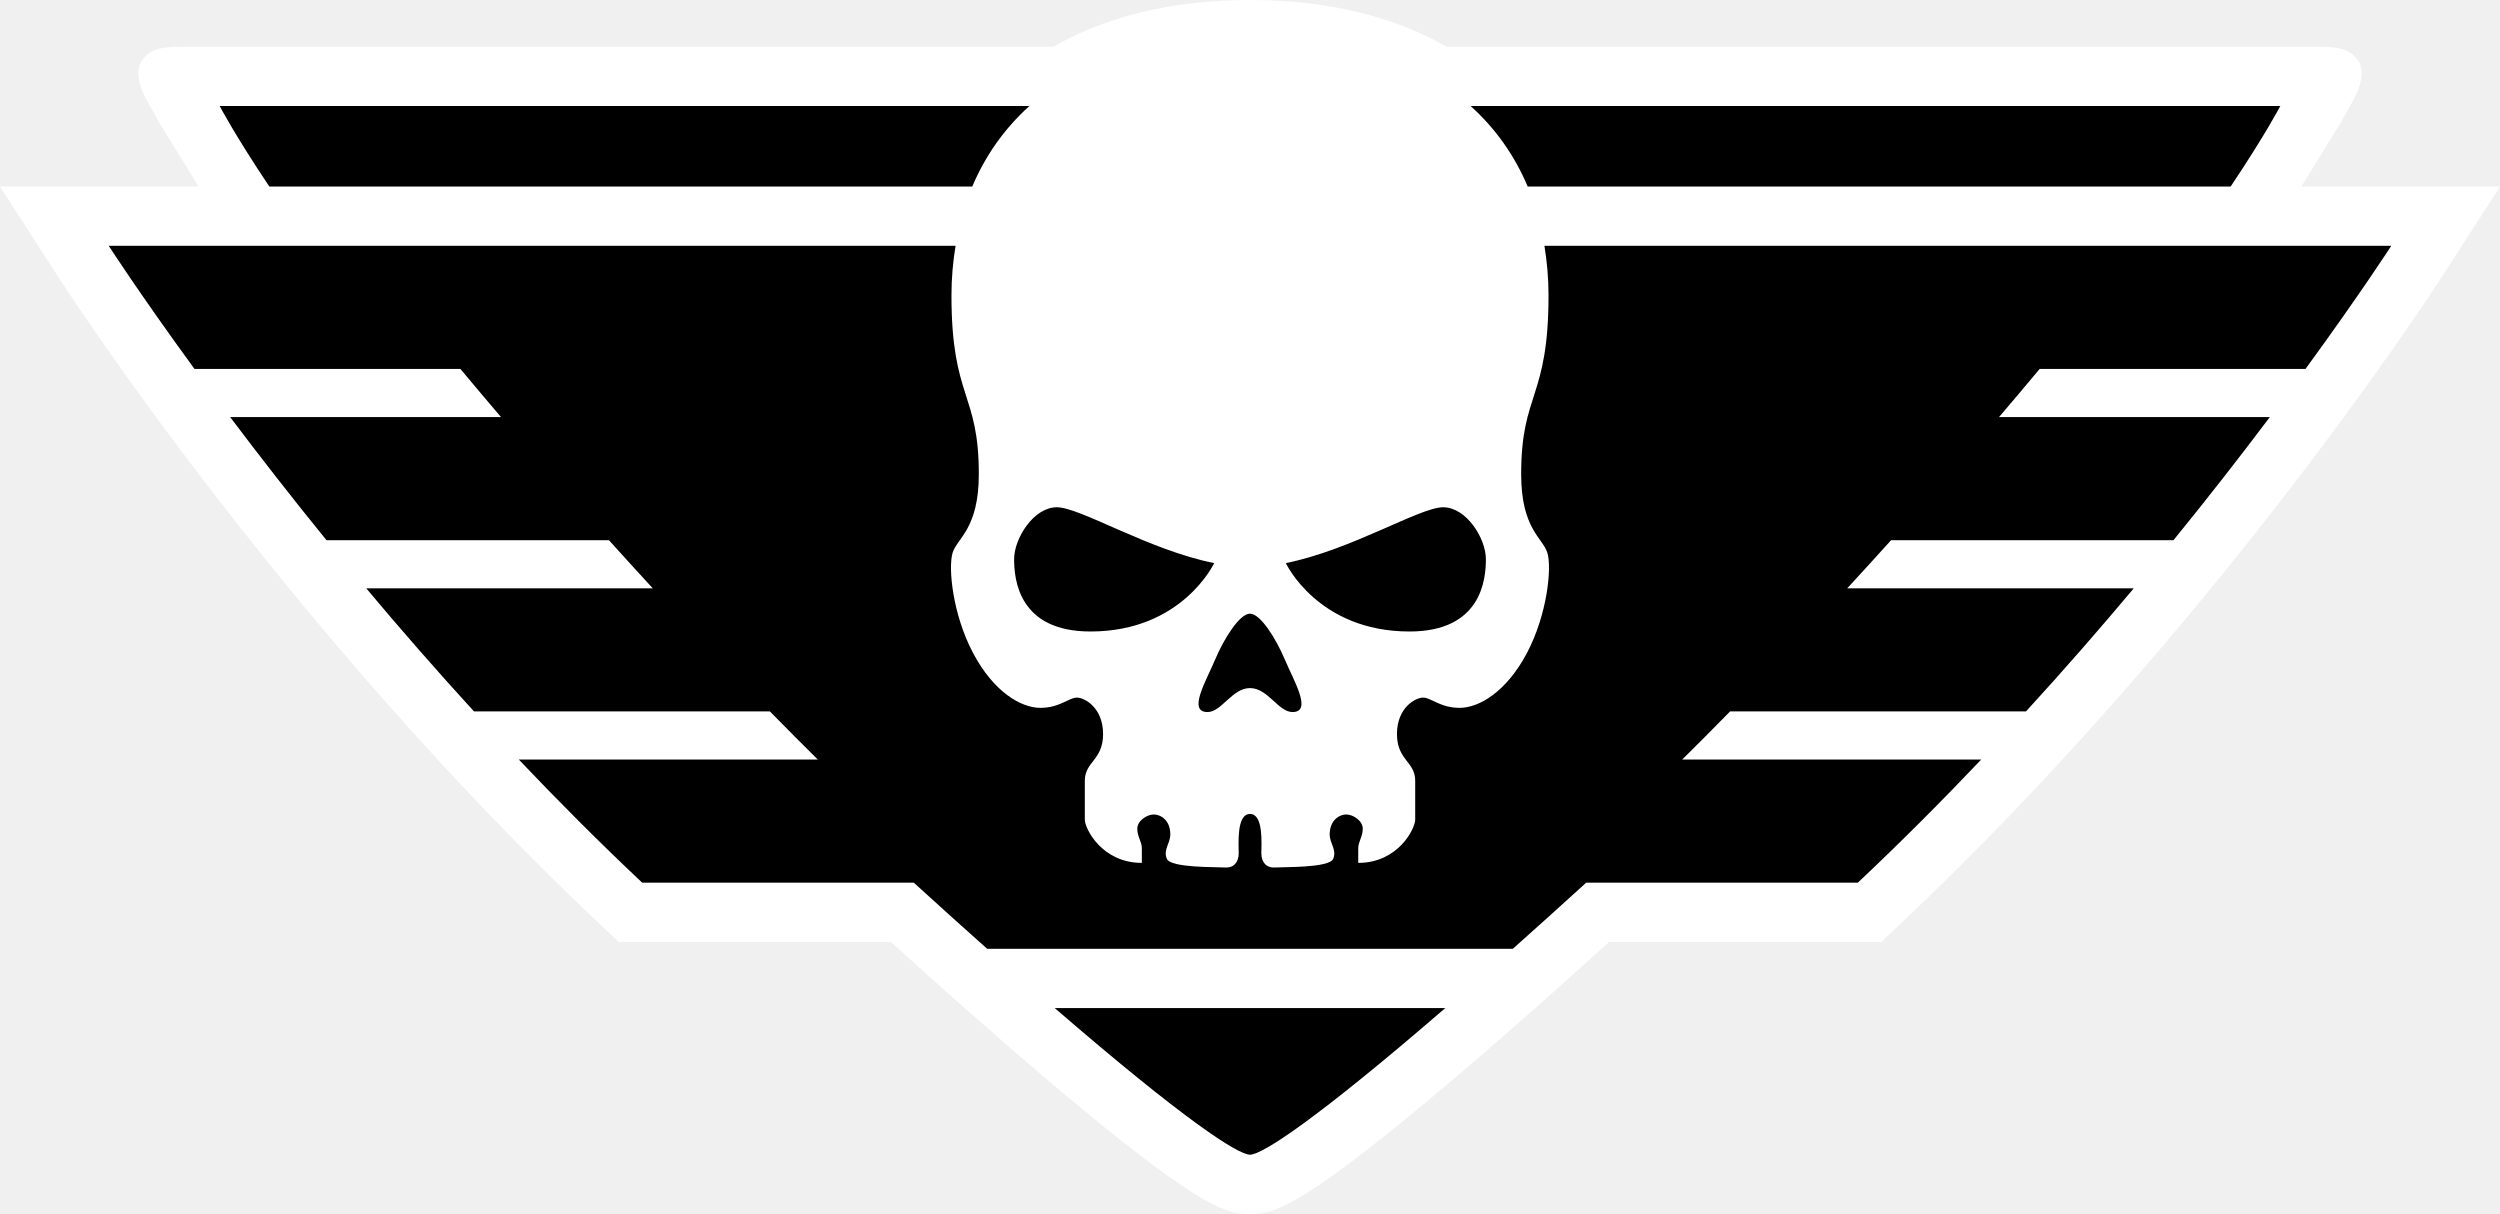
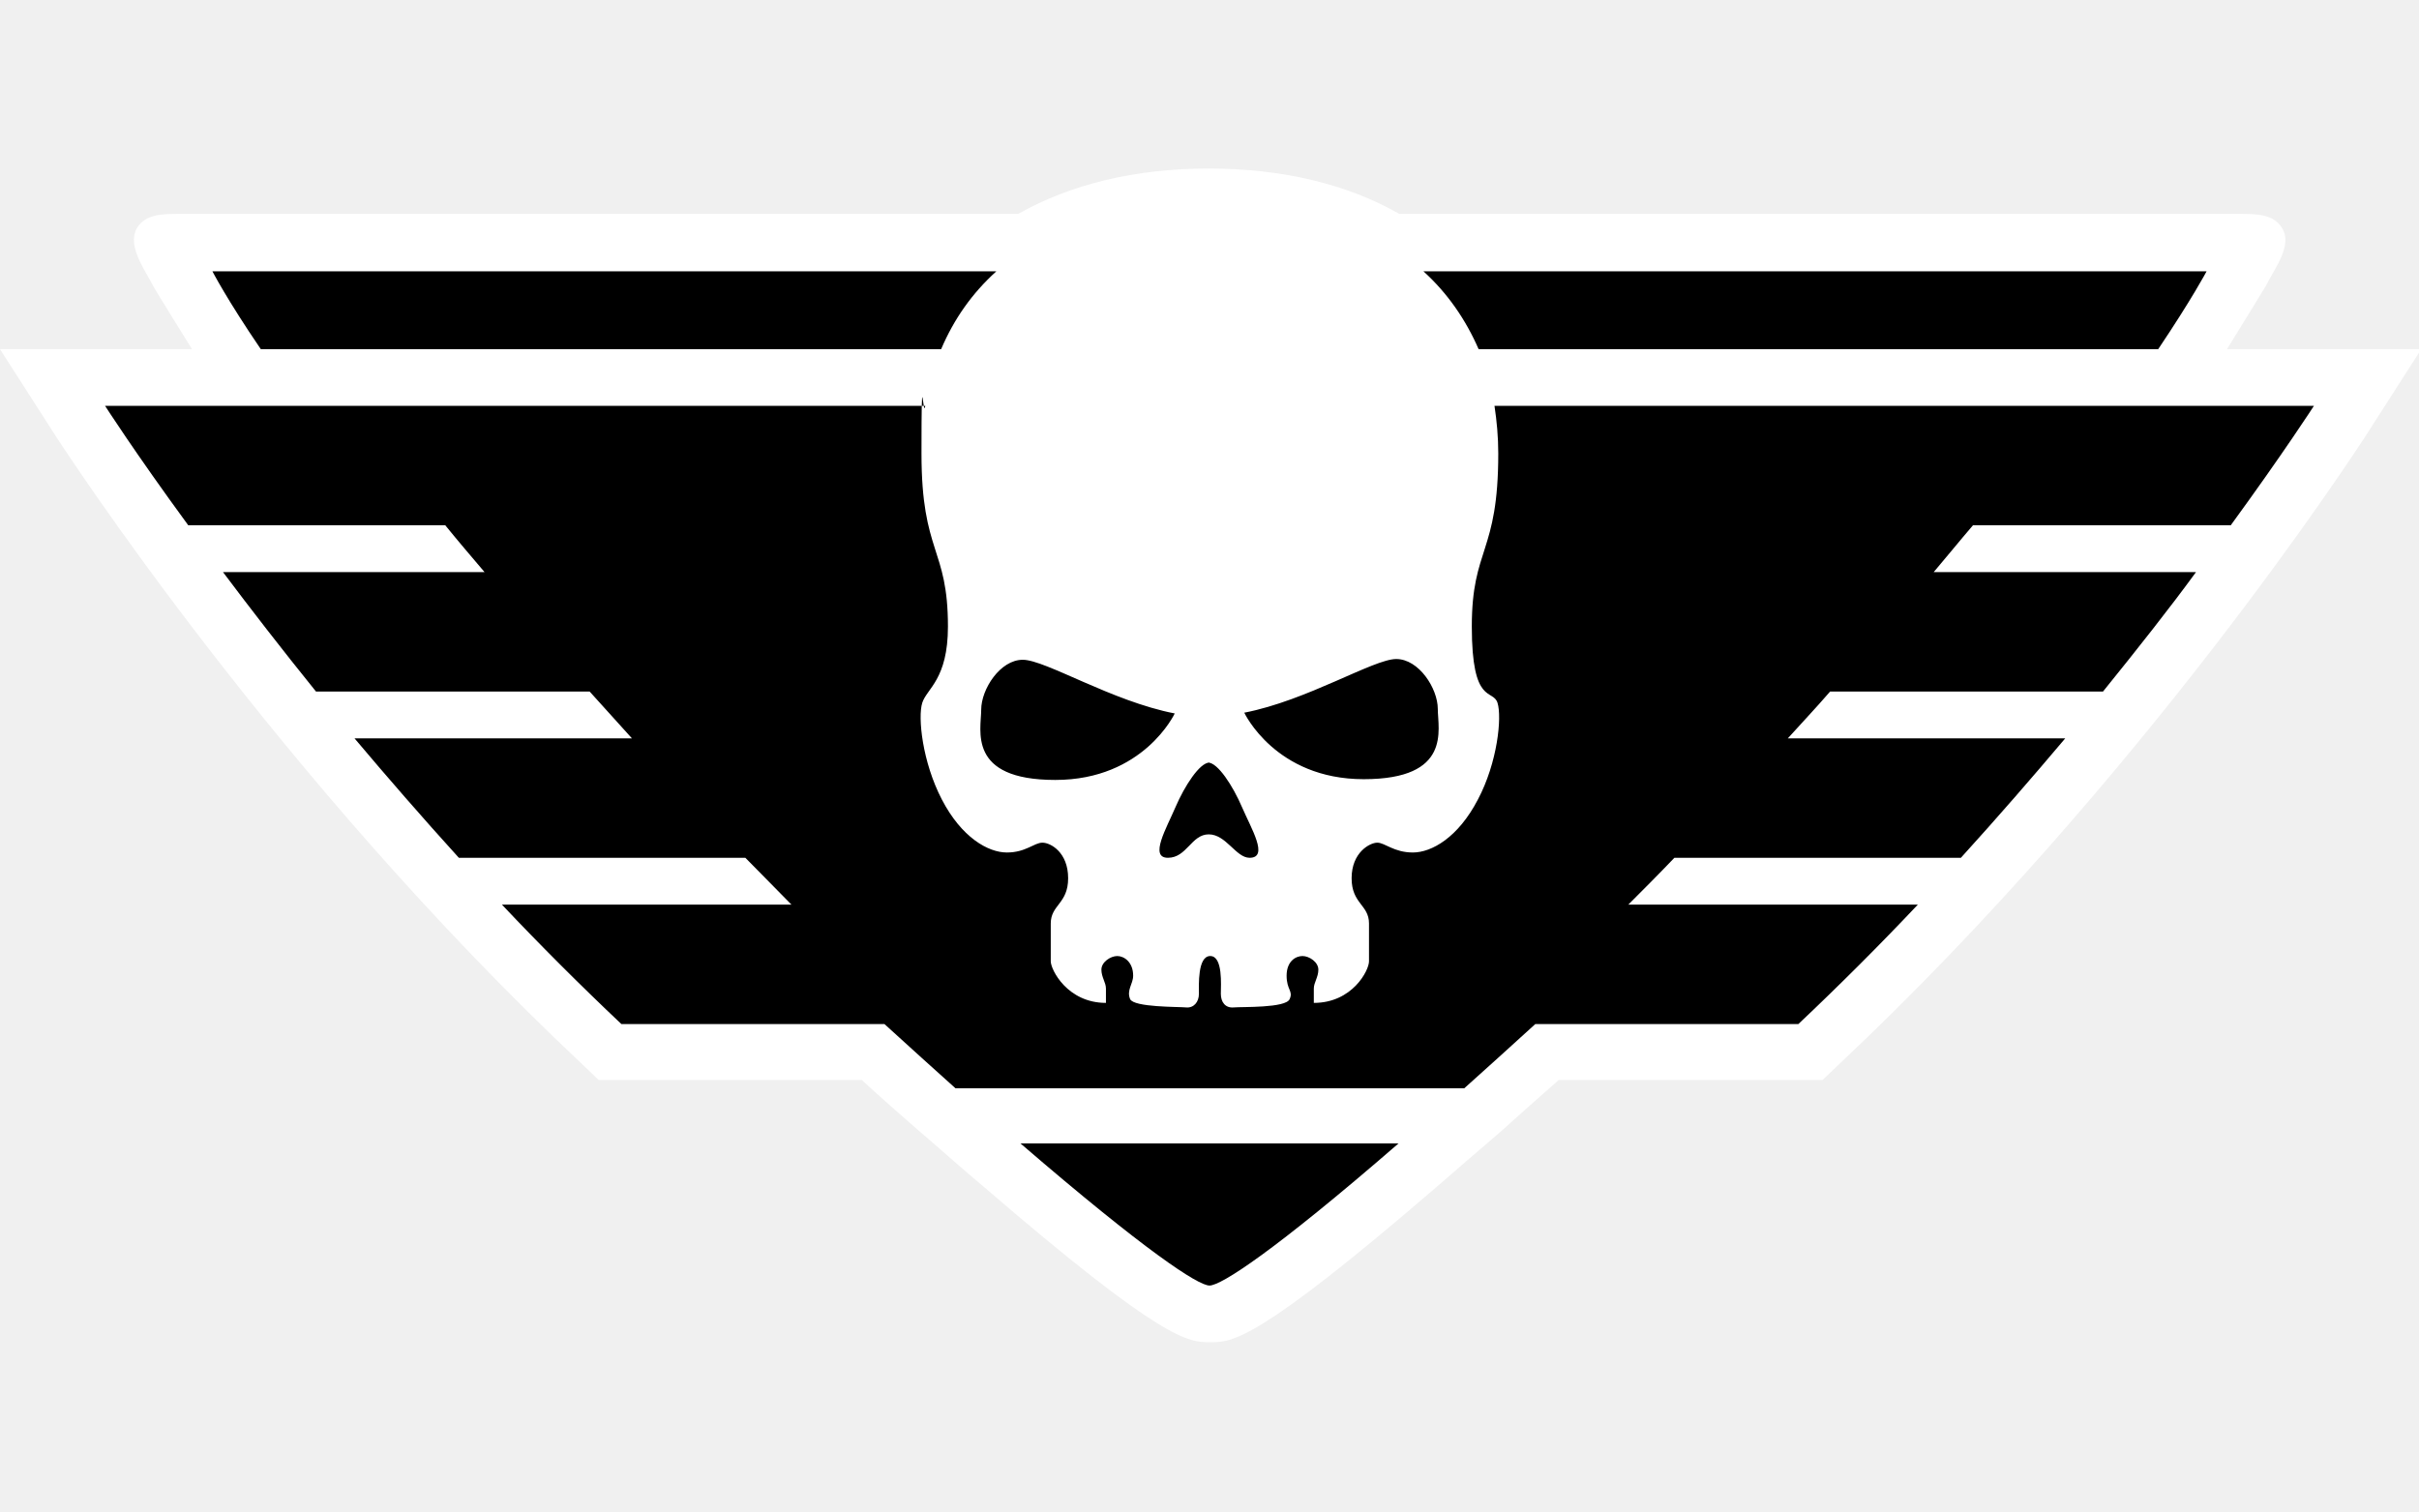
- <svg xmlns="http://www.w3.org/2000/svg" version="1.1" id="Layer_1" x="0px" y="0px" width="150" height="72.835" viewBox="0 0 150 72.835" enable-background="new 0 0 160 78" xml:space="preserve">
-   <defs id="defs2" />
-   <g id="Layer_1_1_" transform="translate(-5.282,-2.724)">
- </g>
-   <g id="Layer_3" display="none" transform="translate(-5.282,-2.724)">
- </g>
-   <g id="g2" transform="translate(-5.282,-2.724)">
-     <path fill="#ffffff" d="m 143.363,13.918 c 0,0 2.354,-3.814 2.387,-3.875 0.574,-1.104 1.669,-2.547 1.048,-3.625 -0.541,-0.941 -1.69,-0.889 -2.935,-0.889 H 92.077 C 88.871,3.687 84.863,2.724 80.282,2.724 c -4.581,0 -8.591,0.961 -11.794,2.805 H 16.701 c -1.244,0 -2.396,-0.053 -2.937,0.889 -0.621,1.077 0.476,2.521 1.049,3.625 0.031,0.061 2.387,3.875 2.387,3.875 H 5.282 L 8.815,19.4 c 0.55,0.853 13.675,21.086 32.559,38.869 l 1.027,0.97 h 16.335 c 1.186,1.075 2.329,2.103 3.411,3.067 l 1.012,0.898 c 0,0 2.282,2.003 3.078,2.691 11.187,9.664 12.705,9.664 14.045,9.664 1.34,0 2.858,0 14.044,-9.664 0.798,-0.688 3.078,-2.691 3.078,-2.691 l 1.013,-0.898 c 1.079,-0.963 2.222,-1.99 3.41,-3.067 h 16.336 l 1.026,-0.97 c 18.885,-17.783 32.01,-38.017 32.56,-38.869 l 3.533,-5.482 z" id="path1" />
-     <path d="m 78.133,36.51 c 0,0 -1.915,4.104 -7.421,4.104 -4.308,0 -4.583,-3.112 -4.583,-4.343 0,-1.231 1.162,-3.111 2.564,-3.111 1.402,0 5.508,2.565 9.44,3.35 z m 65.478,-11.649 c 3.299,-4.519 5.147,-7.387 5.147,-7.387 h -50.81 c 0.155,0.951 0.245,1.937 0.245,2.963 0,6.226 -1.641,5.813 -1.641,10.736 0,3.285 1.301,3.831 1.572,4.721 0.275,0.889 0,3.692 -1.23,6.019 -1.229,2.323 -2.871,3.282 -4.033,3.282 -1.164,0 -1.713,-0.615 -2.189,-0.615 -0.479,0 -1.572,0.615 -1.572,2.188 0,1.574 1.094,1.642 1.094,2.806 0,0.819 0,1.778 0,2.323 0,0.549 -1.024,2.6 -3.418,2.6 0,0 0,-0.512 0,-0.887 0,-0.379 0.272,-0.688 0.272,-1.164 0,-0.479 -0.582,-0.854 -0.991,-0.854 -0.41,0 -0.994,0.343 -0.994,1.196 0,0.548 0.445,0.924 0.207,1.47 -0.238,0.548 -2.975,0.479 -3.487,0.515 -0.512,0.036 -0.82,-0.308 -0.82,-0.854 0,-0.546 0.142,-2.358 -0.679,-2.358 -0.821,0 -0.68,1.812 -0.68,2.358 0,0.546 -0.307,0.89 -0.82,0.854 -0.513,-0.036 -3.25,0.033 -3.488,-0.515 -0.24,-0.546 0.205,-0.922 0.205,-1.47 0,-0.854 -0.581,-1.196 -0.991,-1.196 -0.409,0 -0.991,0.376 -0.991,0.854 0,0.478 0.273,0.785 0.273,1.164 0,0.375 0,0.887 0,0.887 -2.394,0 -3.421,-2.051 -3.421,-2.6 0,-0.545 0,-1.504 0,-2.323 0,-1.164 1.096,-1.23 1.096,-2.806 0,-1.572 -1.096,-2.188 -1.574,-2.188 -0.479,0 -1.025,0.615 -2.188,0.615 -1.164,0 -2.804,-0.959 -4.035,-3.282 -1.232,-2.325 -1.506,-5.129 -1.232,-6.019 0.274,-0.891 1.573,-1.437 1.573,-4.721 0,-4.923 -1.641,-4.512 -1.641,-10.736 0,-1.026 0.091,-2.013 0.246,-2.963 h -50.81 c 0,0 1.849,2.869 5.146,7.387 h 15.955 c 0.82,0.982 1.632,1.947 2.435,2.888 H 19.093 c 1.678,2.229 3.615,4.726 5.778,7.386 h 16.946 c 0.896,0.994 1.775,1.958 2.633,2.889 H 27.257 c 2,2.387 4.164,4.871 6.464,7.384 h 17.754 c 1.014,1.032 1.972,1.998 2.875,2.889 H 36.41 c 2.351,2.476 4.824,4.958 7.404,7.388 H 60.11 c 1.577,1.436 3.042,2.756 4.403,3.967 H 96.05 c 1.361,-1.211 2.826,-2.531 4.403,-3.967 h 16.298 c 2.579,-2.43 5.054,-4.912 7.403,-7.388 h -17.94 c 0.901,-0.891 1.861,-1.856 2.875,-2.889 h 17.754 c 2.302,-2.515 4.464,-4.997 6.464,-7.384 h -17.193 c 0.859,-0.932 1.738,-1.895 2.634,-2.889 h 16.944 c 2.164,-2.66 4.102,-5.156 5.779,-7.386 h -16.248 c 0.803,-0.94 1.615,-1.904 2.437,-2.888 z M 91.87,33.16 c -1.403,0 -5.509,2.564 -9.438,3.35 0,0 1.914,4.104 7.42,4.104 4.31,0 4.584,-3.112 4.584,-4.343 0,-1.231 -1.165,-3.111 -2.566,-3.111 z m -11.588,6.383 c -0.615,0 -1.544,1.458 -2.093,2.758 -0.547,1.299 -1.664,3.146 -0.455,3.146 0.843,0 1.476,-1.438 2.548,-1.438 1.071,0 1.704,1.438 2.547,1.438 1.21,0 0.094,-1.848 -0.455,-3.146 -0.548,-1.3 -1.478,-2.758 -2.092,-2.758 z M 96.945,13.918 h 42.174 c 2.09,-3.119 2.982,-4.834 2.982,-4.834 H 93.516 c 1.5,1.348 2.645,2.977 3.429,4.834 z M 80.282,72.006 c 0.721,0 3.946,-2.082 11.719,-8.8 H 68.563 c 7.773,6.718 10.998,8.8 11.719,8.8 z M 67.048,9.084 H 18.462 c 0,0 0.893,1.715 2.981,4.834 h 42.174 c 0.786,-1.857 1.932,-3.486 3.431,-4.834 z" id="path2" />
+ <svg xmlns="http://www.w3.org/2000/svg" version="1.1" viewBox="0 0 320 200">
+   <defs>
+     <style>
+       .st0 {
+         fill: #fff;
+       }
+ 
+       .st1 {
+         display: none;
+       }
+ 
+       .st2 {
+         fill: url(#linear-gradient);
+       }
+     </style>
+     <linearGradient id="linear-gradient" x1="-143.1" y1="499" x2="-142.1" y2="499" gradientTransform="translate(-35142.7 22271.6) rotate(90) scale(155.5 -70.7)" gradientUnits="userSpaceOnUse">
+       <stop offset="0" stop-color="#8b723c" />
+       <stop offset=".3" stop-color="#d2bb7b" />
+       <stop offset=".5" stop-color="#ebd491" />
+       <stop offset=".7" stop-color="#d2bb7b" />
+       <stop offset="1" stop-color="#8b723c" />
+     </linearGradient>
+   </defs>
+   <g id="Layer_1" class="st1">
+     <path d="M162.5,22.3c5.7.3,3.3,0,7.3.6,5.6.9,10.9,3.1,15.7,6,37.1,0,74.1,0,111.2,0,1.6,0,3.3.2,4.6,1.3.9.8,1.1,2,1,3.1-.2,1.8-1.1,3.5-2,5-1.8,3.1-3.8,6.1-5.7,9,8.4,0,16.9,0,25.3,0h.2c-7.1,11.9-15.3,23.2-23.6,34.2-16.9,22.2-35.4,43.2-55.4,62.7-11.7,0-23.5,0-35.3,0-12.8,11.7-26,22.8-40.4,32.5-2.1,1.2-4.5.9-6.8.9-1.8,0-3.6-.5-5-1.6-13.9-9.5-26.9-20.4-39.3-31.8-11.7,0-23.5,0-35.2,0-18.9-18.4-36.4-38.2-52.6-59.1C17.2,73.3,8.5,61.2.6,48.5c-.2-.3-.4-.7-.6-1h.2c8.4,0,16.8-.1,25.2,0v-.2c-2-3.1-4-6.2-5.9-9.3-1.1-1.9-2.2-4.2-1.6-6.4.7-2,3.1-2.6,5-2.6,36.9,0,73.8,0,110.6,0,.5,0,1,.1,1.4-.2,6.5-4,14.1-6.3,21.8-6.3h3.3s2.4,0,2.4,0h0Z" />
+     <path class="st2" d="M28.6,37c32.2,0,64.4,0,96.6,0-2.6,3.1-4.6,6.6-6.2,10.3-27.8,0-55.6,0-83.4,0h-.2c-2.3-3.5-4.6-6.9-6.8-10.3ZM194.7,37c2.4,2.8,4.4,6,5.7,9.4.1.3.3.6.5.9,27.8,0,55.6,0,83.4,0,2.5-3.3,4.7-6.9,7-10.3-32.2,0-64.4,0-96.6,0h0ZM272.8,98.3c-11.4-.2-22.9.1-36-.2,1.6-1.6,3-3.3,4.6-4.9.3-.3.5-.7.9-.7,1.9,0,3.9,0,5.8,0,14.9,0,7,0,17.3,0h12c4.4-5.1,8.5-10.5,12.5-15.9-10.2,0-4.1,0-34.4,0,1.8-1.9,3.3-4.1,5.1-6,4.4,0,15.6,0,33.4.1h.5c3.7-5.2,7.6-10.4,11.1-15.8-9.8,0-19.7,0-29.5,0h-26.7c-15.6,0-31.3,0-46.9,0,.8,6,.5,12.1-1.1,17.9-1.2,4.7-2.5,9.8-1.2,14.6.5,2.1,2.2,3.8,2.4,6,.2,2.2,0,4.4-.4,6.5-1,4.5-2.5,9.1-5.2,12.8-1.5,2-3.5,3.9-6,4.7-1.7.6-3.5.7-5.3.7,0,3.5,0,7.1,0,10.7-.6,3.1-2.9,5.5-5.7,6.7-1.8.8-3.7,1.4-5.7,1.4-3.5.4-7.1.8-10.7.7-4.6,0-9.3.2-13.9-.4-2.6-.3-5.4-.3-7.9-1.4-3.2-1.1-6.1-3.7-6.7-7.1-.2-3.5,0-7.1,0-10.7-2.8,0-5.8-.4-8.1-2.2-4.2-3.2-6.3-8.3-7.7-13.3-.9-3.5-1.8-7.3-.7-10.9,1.1-2.1,2.3-4.2,2.5-6.5.8-6.7-2.4-13-2.9-19.6-.4-3.6-.2-7.2.2-10.8H41.3s-10.5,0-10.5,0c-2.4,0-4.7,0-7.1,0h-.3c-3,0-6,0-8.9,0,3.5,5.4,7.3,10.5,11.1,15.8,1.5.2,3,0,4.6,0h5c12.2,0,6.4,0,14.5,0h0s.3,0,.3,0h.3c3.1-.3,6.3,0,9.4,0,1.5,2,3.1,3.9,4.8,5.8-10.7,0-5.4,0-16.2,0-6,0-12.1,0-18.1,0,.2.5.6,1,1,1.4,3.7,4.9,7.4,9.9,11.5,14.5,2,0,4,0,35.4,0,1.9,1.9,3.6,3.8,5.4,5.8-12,0-23.9,0-35.9,0,4.6,5.3,9.2,10.7,14,15.8,12.4,0,24.7,0,37.1,0,2.1,1.8,4.2,3.8,6.2,5.8-12.7,0-25.3,0-38,0,5.2,5.3,10.2,10.9,15.7,15.9,11.5,0,23,0,34.5,0,3.5,2.8,6.9,5.8,10.4,8.6h64.9c3.5-2.8,6.9-5.8,10.4-8.6,11.5,0,23,0,34.5,0,5.5-5,10.5-10.6,15.8-15.8-12.7,0-25.3,0-38,0,2-1.9,4-3.8,6-5.7,2-.2,4,0,5.9,0,10.5,0,20.9,0,31.4,0l14.3-15.9ZM134.8,151.4c7.6,6.3,15.4,12.4,23.5,17.9,1.1,0,2.1,0,3.2,0,8.1-5.6,15.9-11.7,23.5-17.9-16.8,0-33.5,0-50.3,0Z" />
+     <path class="st0" d="M159.9,27.5h2.5c5.9,0,11.8,1.3,17.1,4,5.7,2.9,10.6,7.3,14,12.7,1.4,2.2,2.5,4.6,3.1,7.2.8,4.2,1.3,8.6,1,12.9-.4,6.2-3.2,11.9-3.2,18.2-.2,3.7.7,7.3,2.5,10.5,1,1.4.4,3.3.3,4.9-.8,4.6-2.3,9.4-5.4,13-1.6,1.9-4.2,2.4-6.6,2.2-1.6,0-3.2-.7-4.8,0-1.8.8-2.4,3-2,4.8.3,1.7,2.2,2.8,1.9,4.6,0,1.9,0,3.8,0,5.7-.3,2.3-2.6,3.6-4.6,4.1-.6,0-1.3.5-1.8,0-.3-1.3,0-2.8-.2-4.1-.4-1.5-3-1.3-3.1.2,0,1.3,0,2.7,0,4,0,.5-.6.8-1.1.8-2.5,0-5,.2-7.5.2-.7-.3-.5-1.2-.5-1.8,0-1.1.1-2.2,0-3.2-.3-1.5-2.7-1.4-3,0-.2,1.4,0,2.8,0,4.2,0,.4-.4.9-.9.8-2.4,0-4.8,0-7.1-.2-.5,0-1-.3-1.1-.8,0-1.3,0-2.7,0-4,0-1.6-2.7-1.7-3.1-.3-.3,1.4,0,2.8-.2,4.2-.1,0-.4.2-.6.2-2.1-.4-4.4-1.3-5.5-3.3-.6-1-.3-2.2-.4-3.3,0-1.5,0-3.1,0-4.6.5-1.4,1.8-2.4,2-4,.3-2-.8-4.4-2.9-4.7-2.3-.2-4.5.7-6.8.2-2-.3-3.6-1.7-4.7-3.3-2.1-3-3.3-6.4-4.1-9.9-.4-1.9-.7-3.9-.5-5.8,1.2-2.1,2.2-4.3,2.6-6.8.7-4,.2-8.1-.7-12.1-.9-3.7-2-7.3-2.2-11.1-.3-4.7.3-9.4,1.4-13.9,2.2-6.7,7.1-12.2,12.7-16.1,4.7-3.2,10.2-5.3,15.9-6,4.2-.4,1.7-.2,7.6-.3h0ZM160.2,101.7c-1.2.1-.7,0-1.5.3-.5.3-1,.7-1.2,1.3-1.4,3.1-2.8,6.2-4.1,9.2-.3,1,1,2,1.8,1.3,1.3-1.2,2.9-2.4,4.8-2.3,1.5,0,2.9.7,4,1.7.5.4.9,1,1.6.9.8-.1,1.2-1.1.8-1.8-1.4-3.1-2.7-6.2-4.1-9.2-.5-.8-1.2-1.2-2.1-1.3h0ZM134.9,88.2h-.7c-1.3.3-2.4,1.1-3.1,2.2-1.5,2.6-1.5,5.8-.3,8.5,1,2.3,3,4.3,5.5,4.6,2.6.3,5.3.2,7.9-.5,4.5-1.1,8.7-3.9,11.2-7.8-2.4-.6-4.8-1.3-7.1-2.3-3-1.2-5.8-2.8-8.8-3.9-1.5-.5-3.1-1-4.7-.9h0ZM184.7,88.2h-.6s-.6,0-.6,0c-3.4.5-6.4,2.2-9.5,3.6-3.1,1.4-6.3,2.5-9.6,3.4,1.2,1.8,2.7,3.4,4.5,4.7,4.3,3.2,10,4.3,15.3,3.4,5.5-1.6,7.5-9.4,4-13.8-1-.9-2.1-1.4-3.5-1.4h0Z" />
+   </g>
+   <g id="Layer_2">
+     <g id="g2">
+       <path id="path1" class="st0" d="M294.6,46.2s5-8.1,5.1-8.3c1.2-2.4,3.6-5.4,2.2-7.7-1.2-2-3.6-1.9-6.3-1.9h-110.5c-6.8-3.9-15.4-6-25.2-6s-18.3,2.1-25.2,6H24.4c-2.7,0-5.1-.1-6.3,1.9-1.3,2.3,1,5.4,2.2,7.7,0,.1,5.1,8.3,5.1,8.3H0l7.5,11.7c1.2,1.8,29.2,45,69.5,82.9l2.2,2.1h34.8c2.5,2.3,5,4.5,7.3,6.5l2.2,1.9s4.9,4.3,6.6,5.7c23.9,20.6,27.1,20.6,30,20.6s6.1,0,30-20.6c1.7-1.5,6.6-5.7,6.6-5.7l2.2-1.9c2.3-2.1,4.7-4.2,7.3-6.5h34.9l2.2-2.1c40.3-37.9,68.3-81.1,69.5-82.9l7.5-11.7h-25.4Z" />
+       <path id="path2" d="M155.4,94.4s-4.1,8.8-15.8,8.8-9.8-6.6-9.8-9.3,2.5-6.6,5.5-6.6,11.8,5.5,20.1,7.1ZM295.1,69.5c7-9.6,11-15.8,11-15.8h-108.4c.3,2,.5,4.1.5,6.3,0,13.3-3.5,12.4-3.5,22.9s2.8,8.2,3.4,10.1c.6,1.9,0,7.9-2.6,12.8-2.6,5-6.1,7-8.6,7s-3.7-1.3-4.7-1.3-3.4,1.3-3.4,4.7,2.3,3.5,2.3,6v5c0,1.2-2.2,5.5-7.3,5.5v-1.9c0-.8.6-1.5.6-2.5s-1.2-1.8-2.1-1.8-2.1.7-2.1,2.6.9,2,.4,3.1c-.5,1.2-6.3,1-7.4,1.1s-1.7-.7-1.7-1.8.3-5-1.4-5-1.5,3.9-1.5,5-.7,1.9-1.7,1.8-6.9,0-7.4-1.1c-.5-1.2.4-2,.4-3.1,0-1.8-1.2-2.6-2.1-2.6s-2.1.8-2.1,1.8.6,1.7.6,2.5v1.9c-5.1,0-7.3-4.4-7.3-5.5v-5c0-2.5,2.3-2.6,2.3-6s-2.3-4.7-3.4-4.7-2.2,1.3-4.7,1.3-6-2-8.6-7c-2.6-5-3.2-10.9-2.6-12.8.6-1.9,3.4-3.1,3.4-10.1,0-10.5-3.5-9.6-3.5-22.9s.2-4.3.5-6.3H13.9s3.9,6.1,11,15.8h34c1.7,2.1,3.5,4.2,5.2,6.2H29.5c3.6,4.8,7.7,10.1,12.3,15.8h36.2c1.9,2.1,3.8,4.2,5.6,6.2h-36.7c4.3,5.1,8.9,10.4,13.8,15.8h37.9c2.2,2.2,4.2,4.3,6.1,6.2h-38.3c5,5.3,10.3,10.6,15.8,15.8h34.8c3.4,3.1,6.5,5.9,9.4,8.5h67.3c2.9-2.6,6-5.4,9.4-8.5h34.8c5.5-5.2,10.8-10.5,15.8-15.8h-38.3c1.9-1.9,4-4,6.1-6.2h37.9c4.9-5.4,9.5-10.7,13.8-15.8h-36.7c1.8-2,3.7-4,5.6-6.2h36.1c4.6-5.7,8.8-11,12.3-15.8h-34.7c1.7-2,3.4-4.1,5.2-6.2h34ZM184.7,87.2c-3,0-11.8,5.5-20.1,7.1,0,0,4.1,8.8,15.8,8.8s9.8-6.6,9.8-9.3-2.5-6.6-5.5-6.6ZM160,100.9c-1.3,0-3.3,3.1-4.5,5.9-1.2,2.8-3.5,6.7-1,6.7s3.1-3.1,5.4-3.1,3.6,3.1,5.4,3.1c2.6,0,.2-3.9-1-6.7-1.2-2.8-3.2-5.9-4.5-5.9h0ZM195.5,46.2h90c4.5-6.7,6.4-10.3,6.4-10.3h-103.6c3.2,2.9,5.6,6.4,7.3,10.3ZM160,170.1c1.5,0,8.4-4.4,25-18.8h-50c16.6,14.3,23.5,18.8,25,18.8ZM131.8,35.9H28.1s1.9,3.7,6.4,10.3h90c1.7-4,4.1-7.4,7.3-10.3Z" />
+     </g>
  </g>
</svg>
